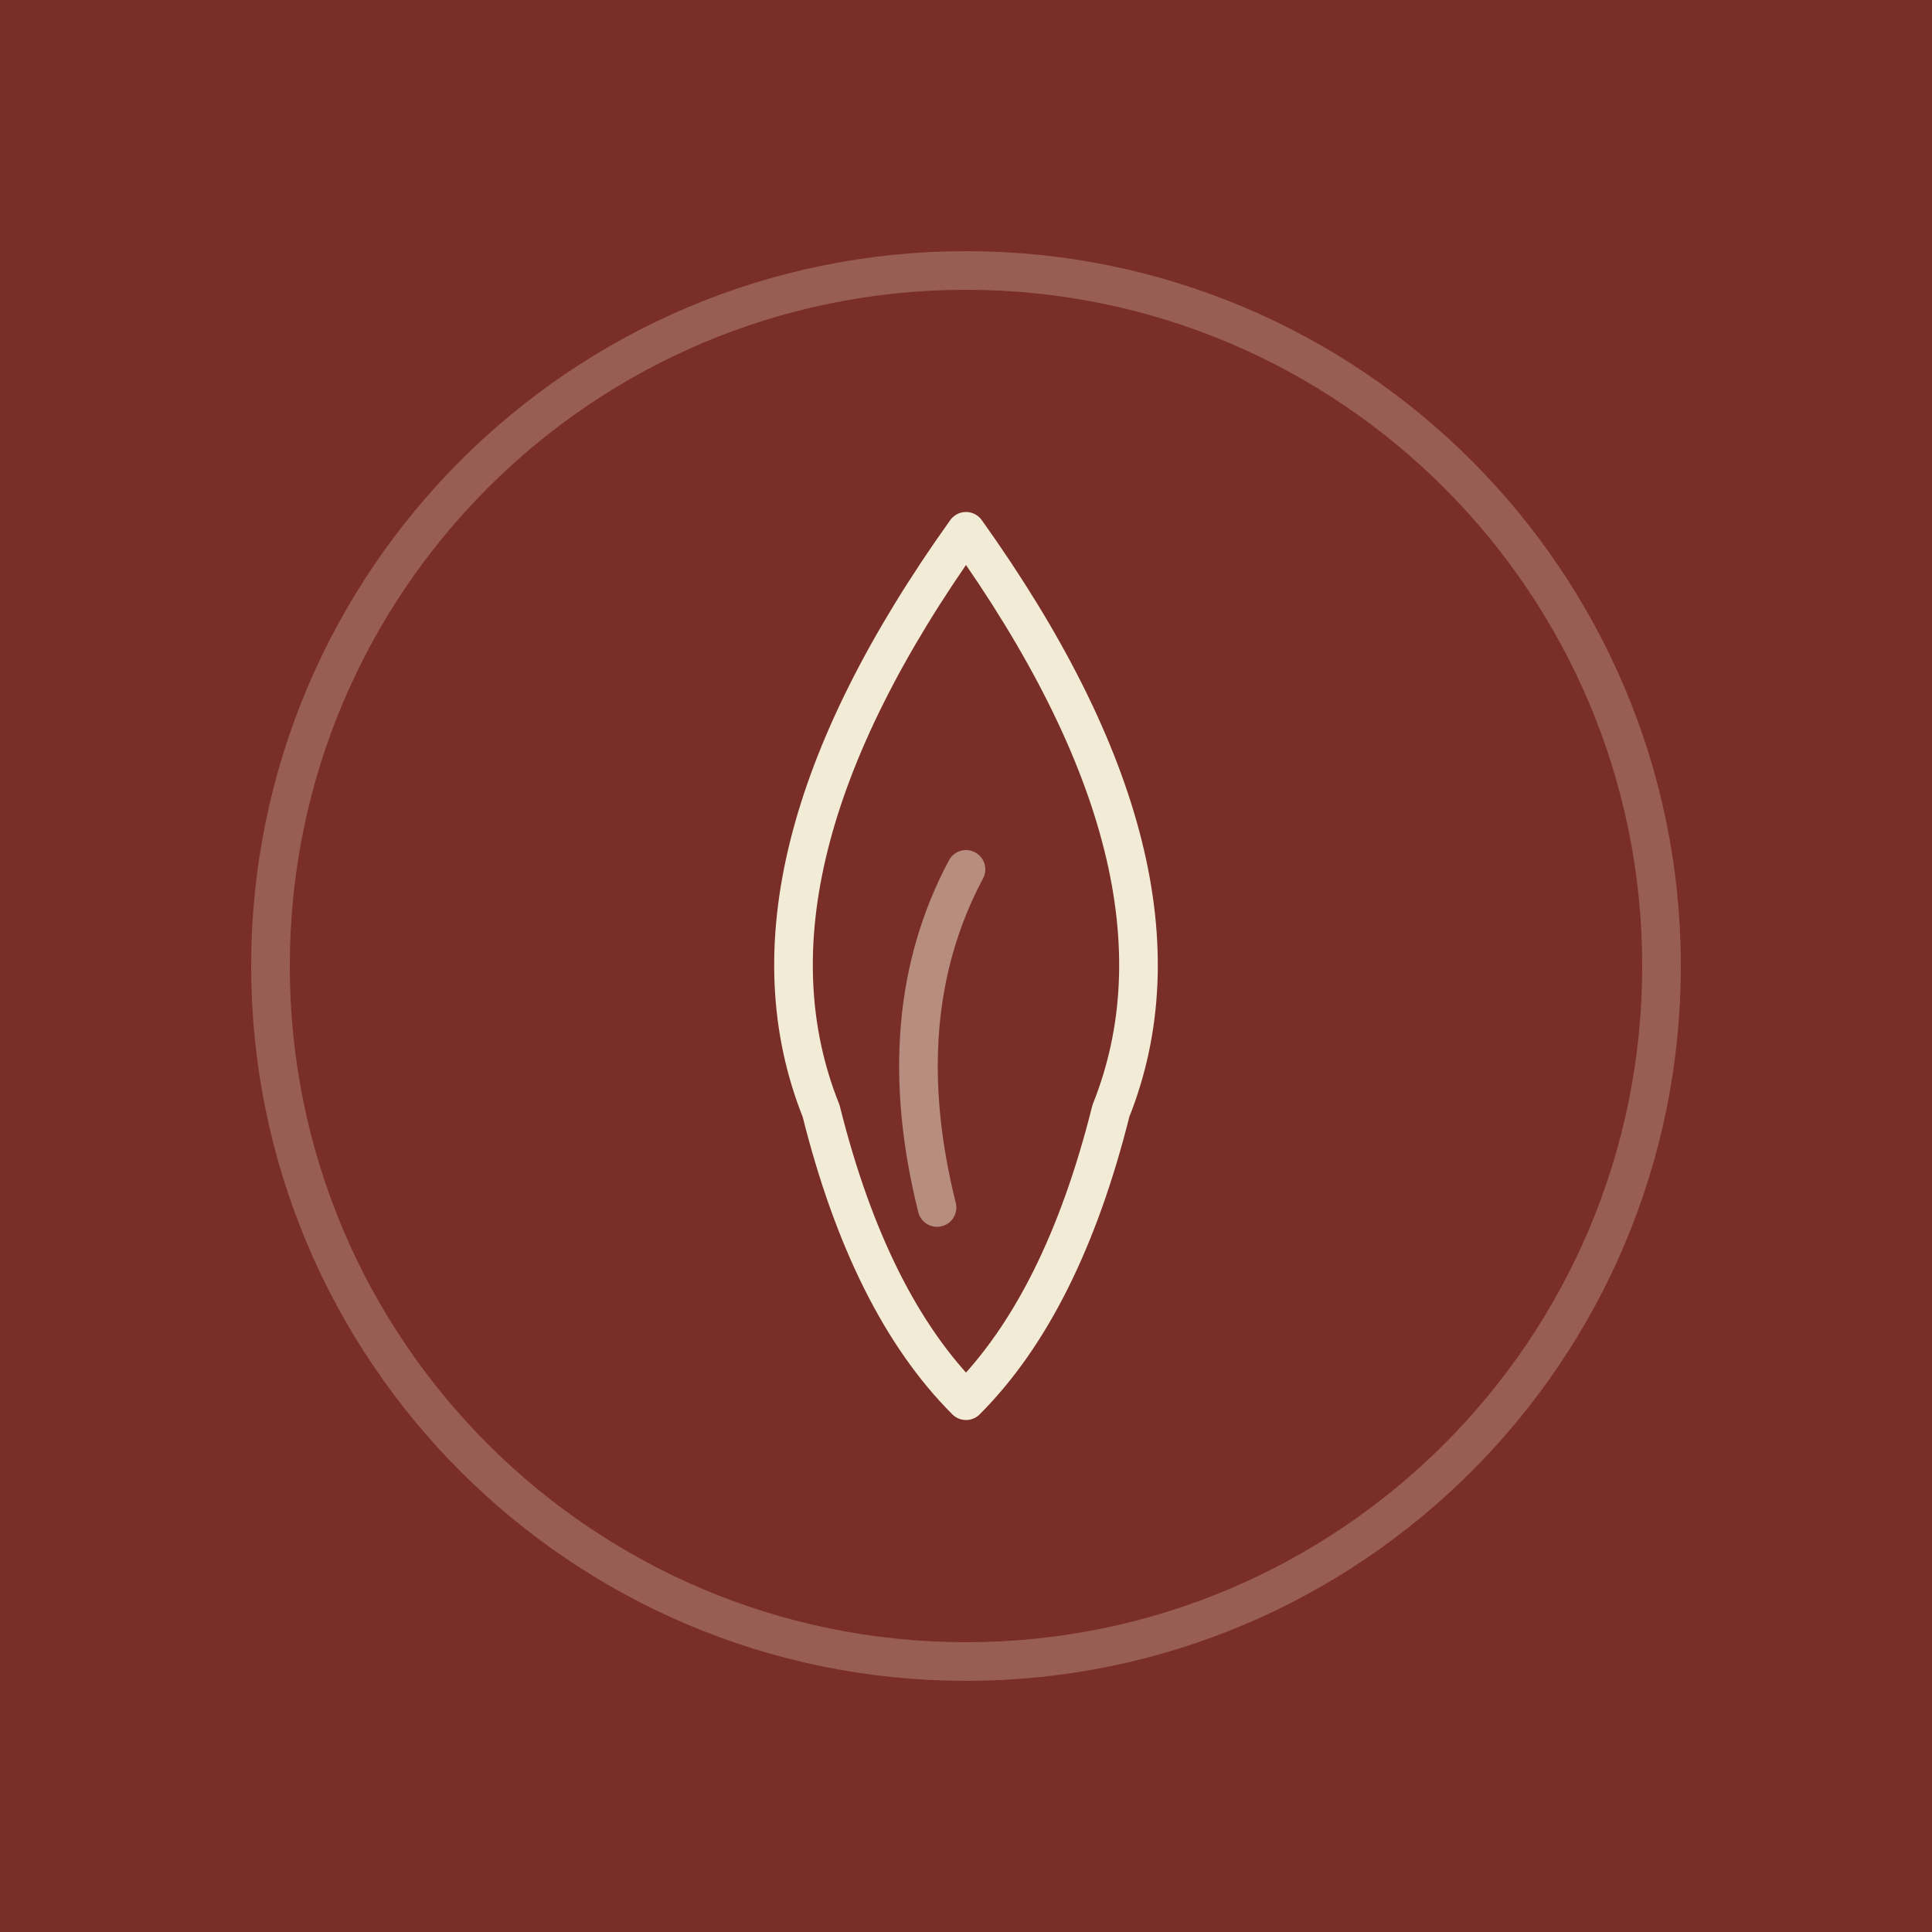
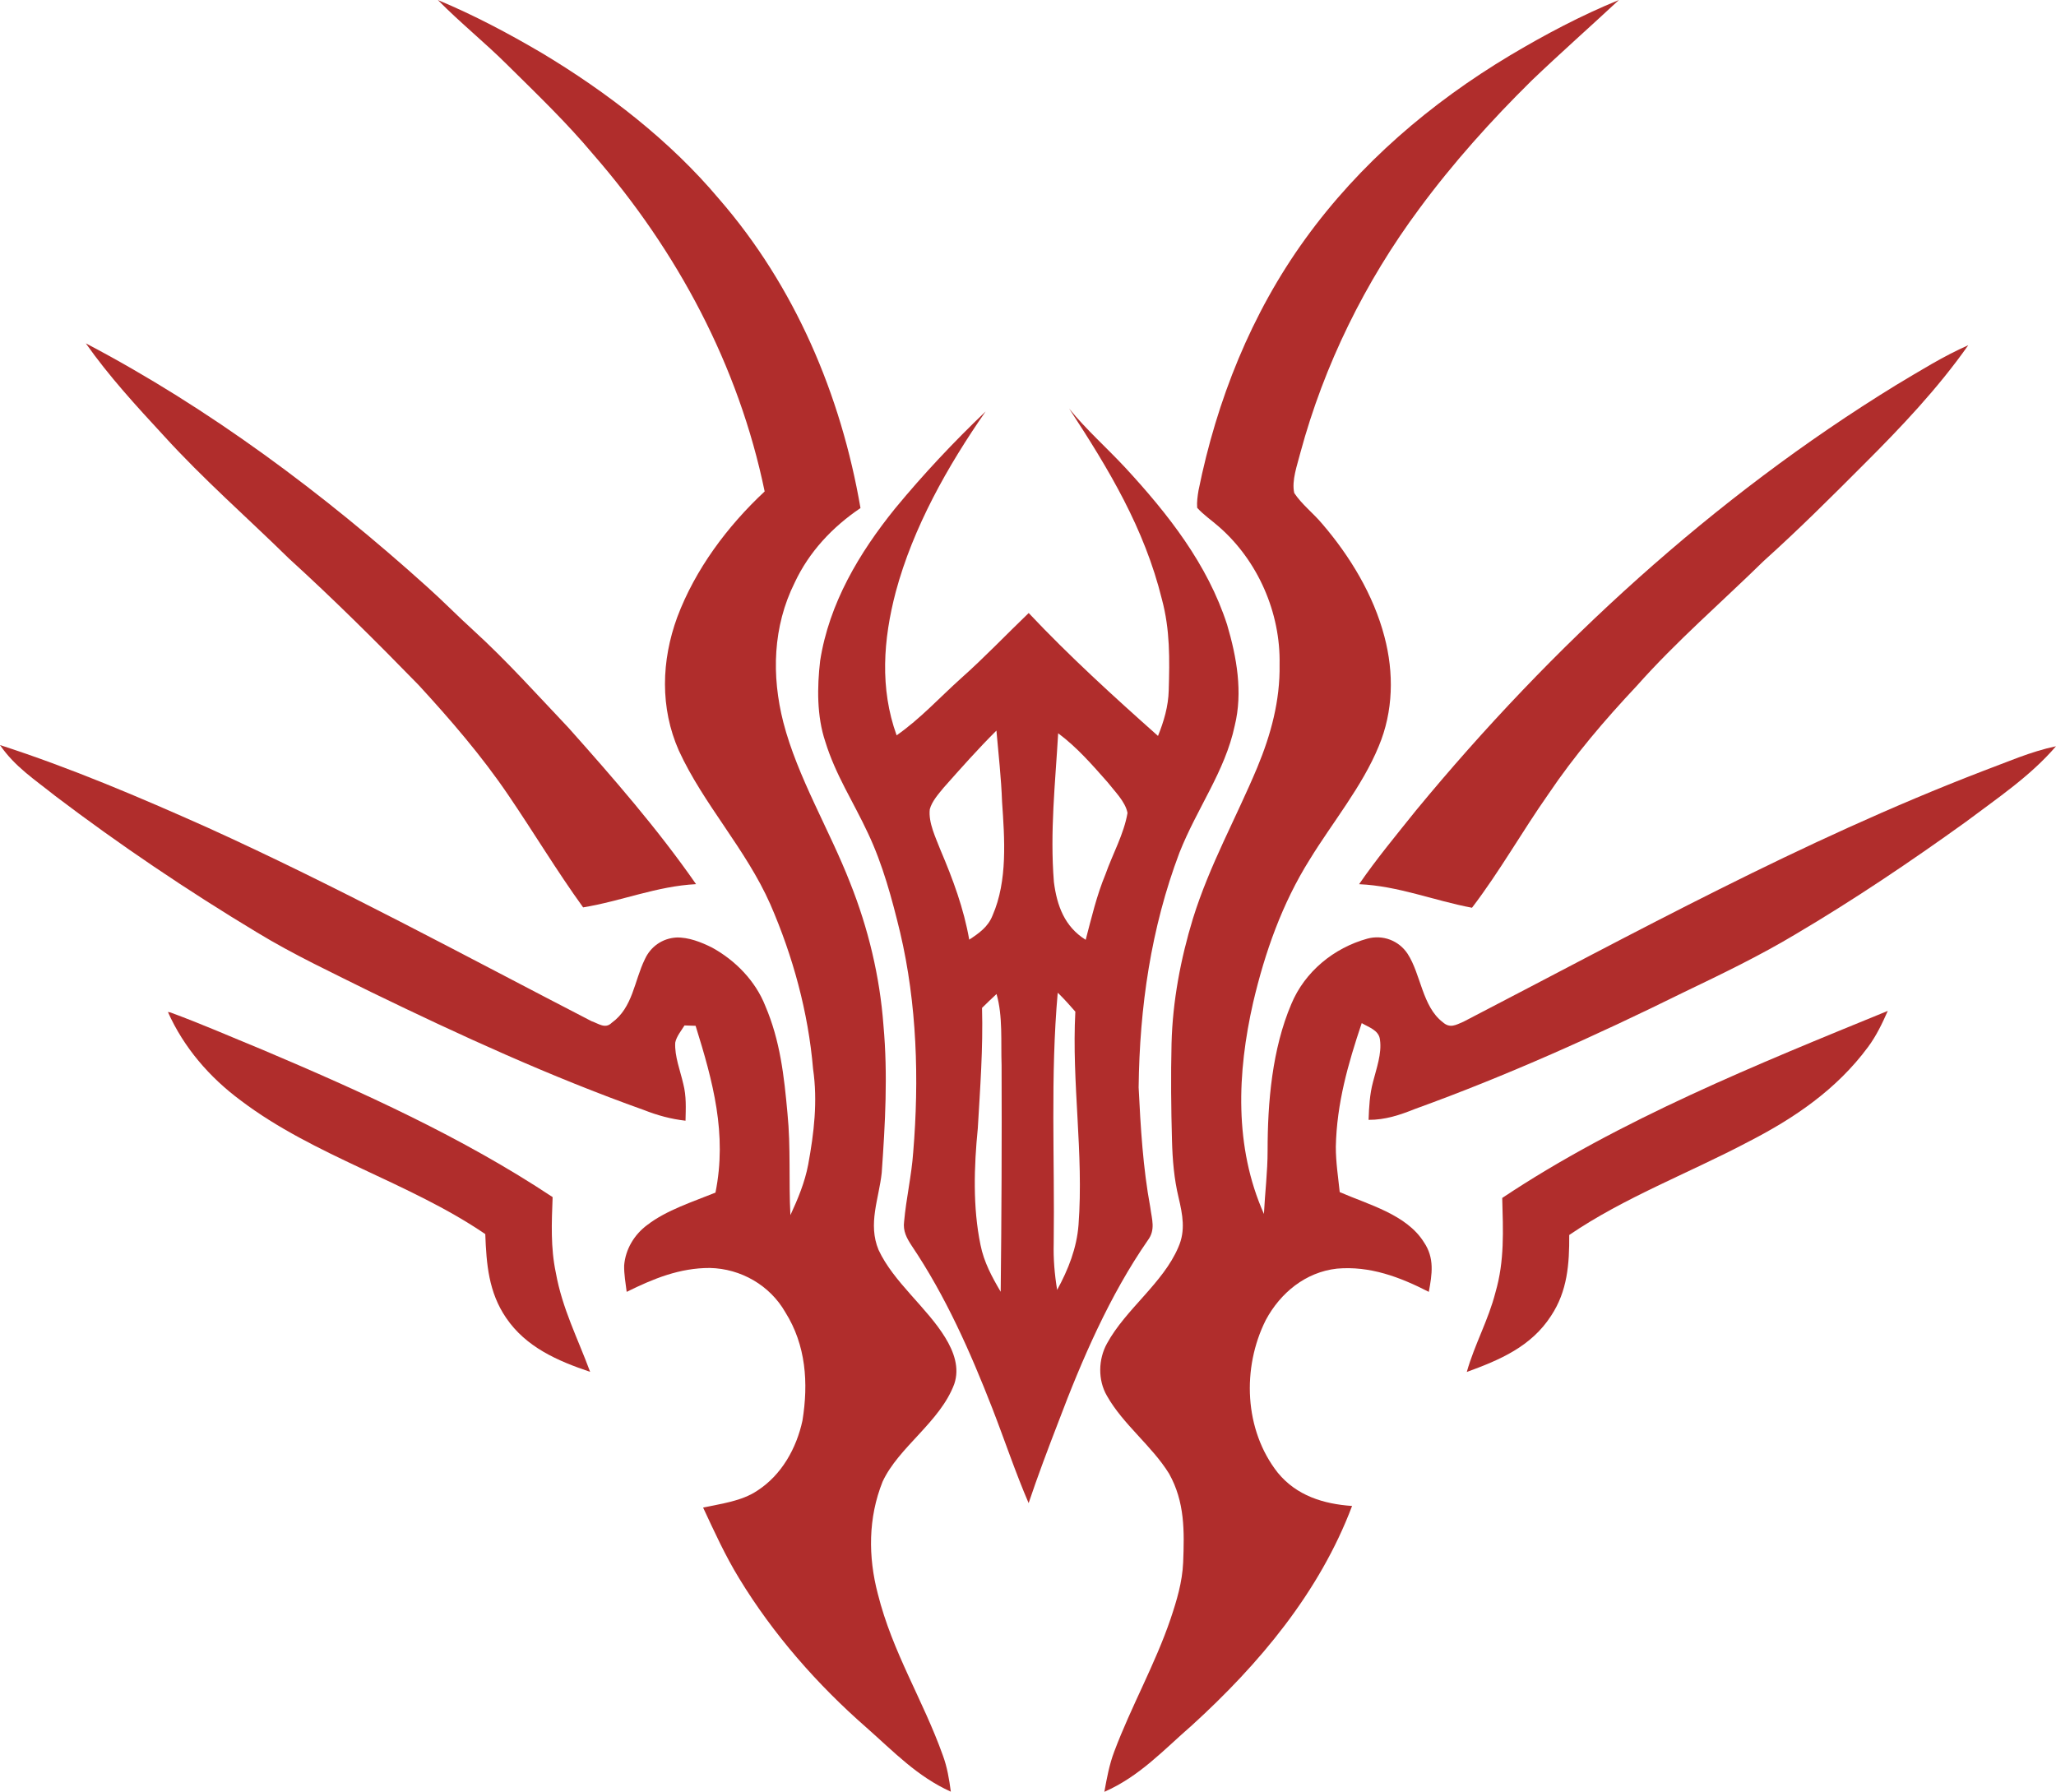
- <svg xmlns="http://www.w3.org/2000/svg" viewBox="0 0 200 200" width="200" height="200">
-   <rect width="200" height="200" fill="#7A2E28" />
-   <g fill="none" stroke="#F2EBD5" stroke-width="4" stroke-linecap="round" stroke-linejoin="round">
-     <circle cx="100" cy="100" r="72" opacity="0.25" />
-     <path d="M100 55 Q75 90 85 115 Q90 135 100 145 Q110 135 115 115 Q125 90 100 55 Z" />
-     <path d="M100 90 Q92 105 97 125" opacity="0.5" />
-   </g>
+ <svg xmlns="http://www.w3.org/2000/svg" viewBox="0 0 554.16 482.96" version="1.1" id="svg855" width="554.16" height="482.96">
+   <defs id="defs859" />
+   <path d="m 118.02,0.01 c 9.71,4.04 19.05,9 28.11,14.33 17.55,10.54 34.46,23.56 47.68,39.29 20.41,23.49 32.87,52.78 38.12,83.31 -7.56,5.1 -13.87,11.81 -17.75,20.13 -5.87,11.8 -6.27,25.01 -3.04,37.64 3.8,14.73 12.45,28.98 18.01,43.28 4.87,12.21 8,25.25 8.97,38.37 1.21,13.32 0.47,26.51 -0.47,39.78 -0.76,7.02 -3.77,13.71 -0.85,20.75 4.02,8.66 13.02,15.51 18,23.68 2.29,3.76 3.9,8.11 2.4,12.49 -3.84,10.26 -14.97,16.94 -19.31,26.29 -3.9,9.73 -3.93,20.23 -1.28,30.28 3.96,15.8 12.14,28.46 17.51,43.48 1.18,3.17 1.72,6.47 2.16,9.81 -9.1,-4.11 -15.34,-10.74 -22.68,-17.22 -13.28,-11.61 -25.21,-25.2 -34.39,-40.3 -3.72,-6.07 -6.68,-12.58 -9.7,-19.06 4.9,-1.05 10.37,-1.71 14.6,-4.55 6.55,-4.22 10.57,-11.42 12.18,-18.9 1.64,-10.13 0.95,-20.34 -4.63,-29.21 -4.16,-7.26 -11.99,-11.74 -20.32,-11.92 -8.18,-0.02 -15.24,2.89 -22.43,6.44 -0.29,-2.35 -0.73,-4.76 -0.68,-7.12 0.35,-4.38 2.73,-8.32 6.23,-10.91 5.22,-4.02 12.3,-6.25 18.38,-8.72 3.19,-15.83 -0.68,-29.96 -5.35,-44.96 -0.99,-0.03 -1.99,-0.06 -2.99,-0.1 -0.89,1.44 -2.16,2.95 -2.5,4.62 -0.22,3.62 1.36,7.59 2.16,11.11 0.87,3.34 0.68,6.54 0.61,9.95 -3.95,-0.45 -7.56,-1.44 -11.24,-2.89 -25.07,-8.94 -49.5,-20.13 -73.43,-31.75 C 89.68,262.24 79.2,257.36 69.24,251.3 50.53,240.03 32.24,227.7 14.84,214.5 9.39,210.14 4,206.67 0,200.82 c 19.01,6.14 37.53,14.02 55.76,22.16 35.11,15.91 69.43,34.57 103.69,52.27 1.91,0.64 3.68,2.17 5.43,0.43 5.71,-4.1 6.05,-11.27 8.93,-17.13 1.55,-3.42 4.73,-5.63 8.48,-5.86 3.3,-0.1 6.73,1.26 9.64,2.72 6.3,3.46 11.69,8.98 14.35,15.73 4.01,9.38 5.06,18.9 5.97,28.96 0.92,9.19 0.31,18.19 0.79,27.42 2.03,-4.4 3.88,-8.81 4.79,-13.6 1.58,-8.57 2.59,-17.11 1.32,-25.8 -1.3,-15.28 -5.42,-30.36 -11.53,-44.4 -6.58,-14.88 -18,-26.91 -24.65,-41.41 -5.1,-11.53 -4.72,-24.25 -0.43,-35.96 4.85,-12.91 13.53,-24.53 23.56,-33.89 C 199.09,98.53 182.54,67.6 159.86,41.57 152.72,33.04 144.74,25.39 136.84,17.58 130.76,11.51 124.05,6.14 118.02,0.01 Z" fill="#9f0608" id="path833" style="fill:#b02d2c;fill-opacity:1" />
+   <path d="m 436.35,0 c -7.78,7.25 -15.77,14.3 -23.46,21.66 -10.92,10.76 -21.23,22.24 -30.34,34.59 -14.62,19.68 -25.66,42.11 -32.06,65.79 -0.83,3.32 -2.4,7.45 -1.65,10.84 2.02,3.06 5.12,5.42 7.48,8.24 7.52,8.73 13.9,19.26 16.83,30.47 2.59,9.77 2.41,20.17 -1.54,29.56 -4.41,10.77 -12.53,20.6 -18.61,30.54 -7.42,11.83 -12.05,24.95 -15.23,38.49 -4.31,18.93 -5.15,38.93 2.9,57.02 0.28,-5.73 1,-11.36 0.99,-17.1 0,-13.05 1.23,-27.35 6.39,-39.47 3.63,-8.73 11.45,-15.13 20.49,-17.63 4.15,-1.13 8.48,0.49 10.85,4.07 3.59,5.52 3.96,14.21 9.45,18.42 1.97,1.78 3.54,0.78 5.61,-0.1 46.5,-24.1 90.81,-48.62 139.86,-67.51 6.67,-2.46 12.86,-5.27 19.85,-6.74 -6.93,8.07 -15.75,13.95 -24.37,20.43 -14.85,10.68 -30.08,20.94 -45.84,30.25 -9.68,5.8 -19.97,10.76 -30.14,15.64 -23.51,11.6 -47.71,22.51 -72.37,31.42 -4.1,1.65 -8.08,2.98 -12.56,2.96 0.12,-3.46 0.29,-6.85 1.19,-10.21 0.91,-3.61 2.41,-7.63 1.88,-11.38 -0.27,-2.58 -3.02,-3.34 -4.92,-4.49 -3.69,11 -6.74,21.64 -6.98,33.34 -0.01,4.04 0.62,8.19 1.05,12.21 7.69,3.37 18.01,6.01 22.69,13.51 2.9,4.27 2.21,8.6 1.32,13.38 -7.78,-3.99 -15.86,-7.05 -24.78,-6.26 -8.45,0.95 -15.23,6.53 -19.16,13.86 -6.47,12.88 -5.84,29.65 3.24,41.16 5.08,6.18 12.27,8.41 20.02,8.95 -8.77,23.24 -24.99,42.57 -43.16,59.12 -7.69,6.68 -14.06,13.73 -23.61,17.93 0.67,-3.69 1.33,-7.34 2.67,-10.86 4.53,-12.08 11.06,-23.62 15.17,-35.73 1.69,-5.03 3.16,-9.9 3.4,-15.23 0.33,-8.45 0.47,-16.31 -3.79,-23.93 -4.63,-7.5 -12.39,-13.26 -16.75,-20.98 -2.48,-4.24 -2.35,-9.88 0.02,-14.13 5.01,-9.2 15.12,-16.27 19.21,-25.91 2.02,-4.51 1.15,-8.81 0.08,-13.41 -1.22,-5.05 -1.64,-10.19 -1.78,-15.37 -0.24,-8.72 -0.33,-17.46 -0.12,-26.18 0.29,-11.36 2.45,-22.78 5.76,-33.63 4.5,-14.45 11.58,-26.97 17.34,-40.73 3.7,-8.9 6.18,-18.06 6.02,-27.77 0.29,-13.95 -5.85,-27.99 -16.39,-37.16 -1.91,-1.69 -4.12,-3.17 -5.82,-5.07 -0.13,-1.55 0.11,-3.16 0.36,-4.69 4.91,-24.29 14.2,-47.65 28.78,-67.79 C 366.48,44.11 385.59,27.76 406.99,14.94 416.42,9.32 426.19,4.15 436.35,0 Z" fill="#9f0608" id="path835" style="fill:#b02d2c;fill-opacity:1" />
+   <path d="m 23.13,92.54 c 33.33,17.5 64.11,40.51 92.04,65.67 4.23,3.78 8.19,7.85 12.39,11.66 9.01,8.21 17.26,17.43 25.69,26.32 12.02,13.49 24.04,27.27 34.36,42.12 -10.58,0.54 -20.1,4.57 -30.44,6.26 -7.08,-9.8 -13.36,-20.27 -20.16,-30.26 -7.13,-10.52 -15.6,-20.34 -24.2,-29.69 C 101.46,172.97 89.91,161.49 77.88,150.54 66.59,139.45 54.72,129.1 44.07,117.36 36.8,109.5 29.29,101.32 23.13,92.54 Z" fill="#9f0608" id="path837" style="fill:#b02d2c;fill-opacity:1" />
+   <path d="m 530.51,93.05 c -8.16,11.61 -18.1,22.1 -28.13,32.1 -8.83,8.85 -17.67,17.67 -26.97,26.02 -11.49,11.26 -23.57,21.66 -34.27,33.72 -8.63,9.18 -16.79,18.75 -23.84,29.21 -7.08,10.08 -13.1,20.82 -20.55,30.57 -10.31,-1.94 -19.82,-5.88 -30.43,-6.35 4.73,-6.87 10.1,-13.34 15.32,-19.86 36.63,-44.44 80.29,-84.51 129.45,-114.69 6.46,-3.84 12.68,-7.76 19.42,-10.72 z" fill="#9f0608" id="path839" style="fill:#b02d2c;fill-opacity:1" />
+   <path id="path841" d="m 288.17,110.129 c 10.68,16.34 20.28,32.232 25.01,51.432 2.2,8.17 2.08,16.159 1.83,24.549 -0.11,4.28 -1.301,8.3 -2.891,12.25 -11.96,-10.64 -23.87,-21.469 -34.85,-33.129 -6.09,5.85 -11.909,11.97 -18.219,17.58 -5.81,5.21 -10.951,10.889 -17.381,15.389 -4.57,-12.68 -3.61,-25.809 -0.24,-38.639 4.66,-17.37 14,-33.97 24.23,-48.66 -8.63,8.24 -16.8,16.938 -24.4,26.148 -9.68,11.98 -17.789,25.601 -20.199,41.031 -0.83,7.12 -0.921,14.97 1.389,21.83 2.76,8.98 7.6,16.27 11.5,24.67 3.98,8.4 6.49,17.73 8.67,26.76 4.53,19.22 5.151,39.62 3.521,59.23 -0.44,6.28 -1.891,12.42 -2.451,18.67 -0.35,2.58 0.701,4.469 2.051,6.539 9.16,13.6 15.79,28.62 21.73,43.84 3.3,8.49 6.179,17.16 9.779,25.52 2.48,-7.37 5.229,-14.648 8.029,-21.898 6.35,-16.82 13.82,-34.11 24.09,-48.93 2.16,-2.87 1.082,-5.661 0.672,-8.891 -1.97,-10.63 -2.611,-21.54 -3.141,-32.32 0.25,-21.64 3.32,-42.93 10.99,-63.25 4.79,-12.11 12.29,-21.92 14.91,-34.25 2.22,-9.03 0.539,-18.461 -2.051,-27.221 -5.28,-16.34 -15.92,-29.829 -27.4,-42.279 -5.02,-5.4 -10.52,-10.231 -15.18,-15.971 z m -19.6,86.791 c 0.56,6.4 1.29,12.769 1.52,19.189 0.68,9.92 1.529,21.291 -2.561,30.631 -1.21,3.09 -3.629,4.779 -6.289,6.529 -1.47,-8.4 -4.391,-16.26 -7.711,-24.07 -1.29,-3.35 -3.34,-7.45 -2.92,-11.08 0.59,-2.19 2.381,-4.149 3.791,-5.879 4.62,-5.21 9.23,-10.41 14.17,-15.32 z m 16.641,0.719 c 5.1,3.8 9.16,8.49 13.35,13.23 1.86,2.41 4.77,5.2 5.34,8.25 -0.96,5.67 -4.02,11.08 -5.93,16.51 -2.38,5.73 -3.77,11.702 -5.34,17.682 -5.69,-3.54 -7.75,-9.19 -8.57,-15.58 -1.09,-13.62 0.37,-26.582 1.15,-40.092 z m -0.121,69.951 0.201,0.17 c 1.6,1.55 3.079,3.24 4.549,4.91 -1.01,19.31 2.289,38.169 0.859,57.459 -0.48,6.3 -2.76,12.041 -5.76,17.541 -0.7,-4.2 -1.04,-8.31 -0.93,-12.57 0.3,-22.66 -0.92,-44.92 1.08,-67.51 z m -16.49,0.33 c 1.73,5.99 1.141,12.9 1.361,19.18 0.08,20.36 -0.01,40.73 -0.24,61.08 -2.37,-4.02 -4.521,-8.001 -5.441,-12.631 -2.11,-10.17 -1.749,-21.149 -0.729,-31.439 0.63,-10.83 1.439,-21.589 1.139,-32.449 1.29,-1.26 2.58,-2.52 3.91,-3.74 z" style="fill:#b02d2c;fill-opacity:1" />
+   <path d="m 45.87,272.87 c 8.4,3.08 16.61,6.69 24.9,10.08 26.81,11.35 53.87,23.58 78.18,39.71 -0.26,6.91 -0.57,13.59 0.87,20.41 1.74,9.67 5.88,17.6 9.24,26.69 -8.73,-2.93 -17.27,-6.64 -22.64,-14.54 -4.72,-6.91 -5.32,-14.48 -5.62,-22.59 C 110.31,318.66 84.68,311.64 64.87,296.6 56.48,290.39 49.53,282.35 45.26,272.77 l 0.37,0.06 z" fill="#9f0608" id="path851" style="fill:#b02d2c;fill-opacity:1" />
+   <path d="m 508.82,272.47 c -1.5,3.4 -3.09,6.72 -5.31,9.72 -8.49,11.47 -19.83,19.18 -32.39,25.62 -15.84,8.36 -33.39,14.98 -48.16,25.06 0.05,7.81 -0.48,15.14 -4.91,21.81 -5.35,8.28 -13.81,11.87 -22.7,15.11 2.07,-7.36 5.83,-14 7.72,-21.43 2.49,-8.54 2.06,-16.71 1.83,-25.47 31.51,-21.03 68.94,-36.1 103.92,-50.42 z" fill="#9f0608" id="path853" style="fill:#b02d2c;fill-opacity:1" />
</svg>
